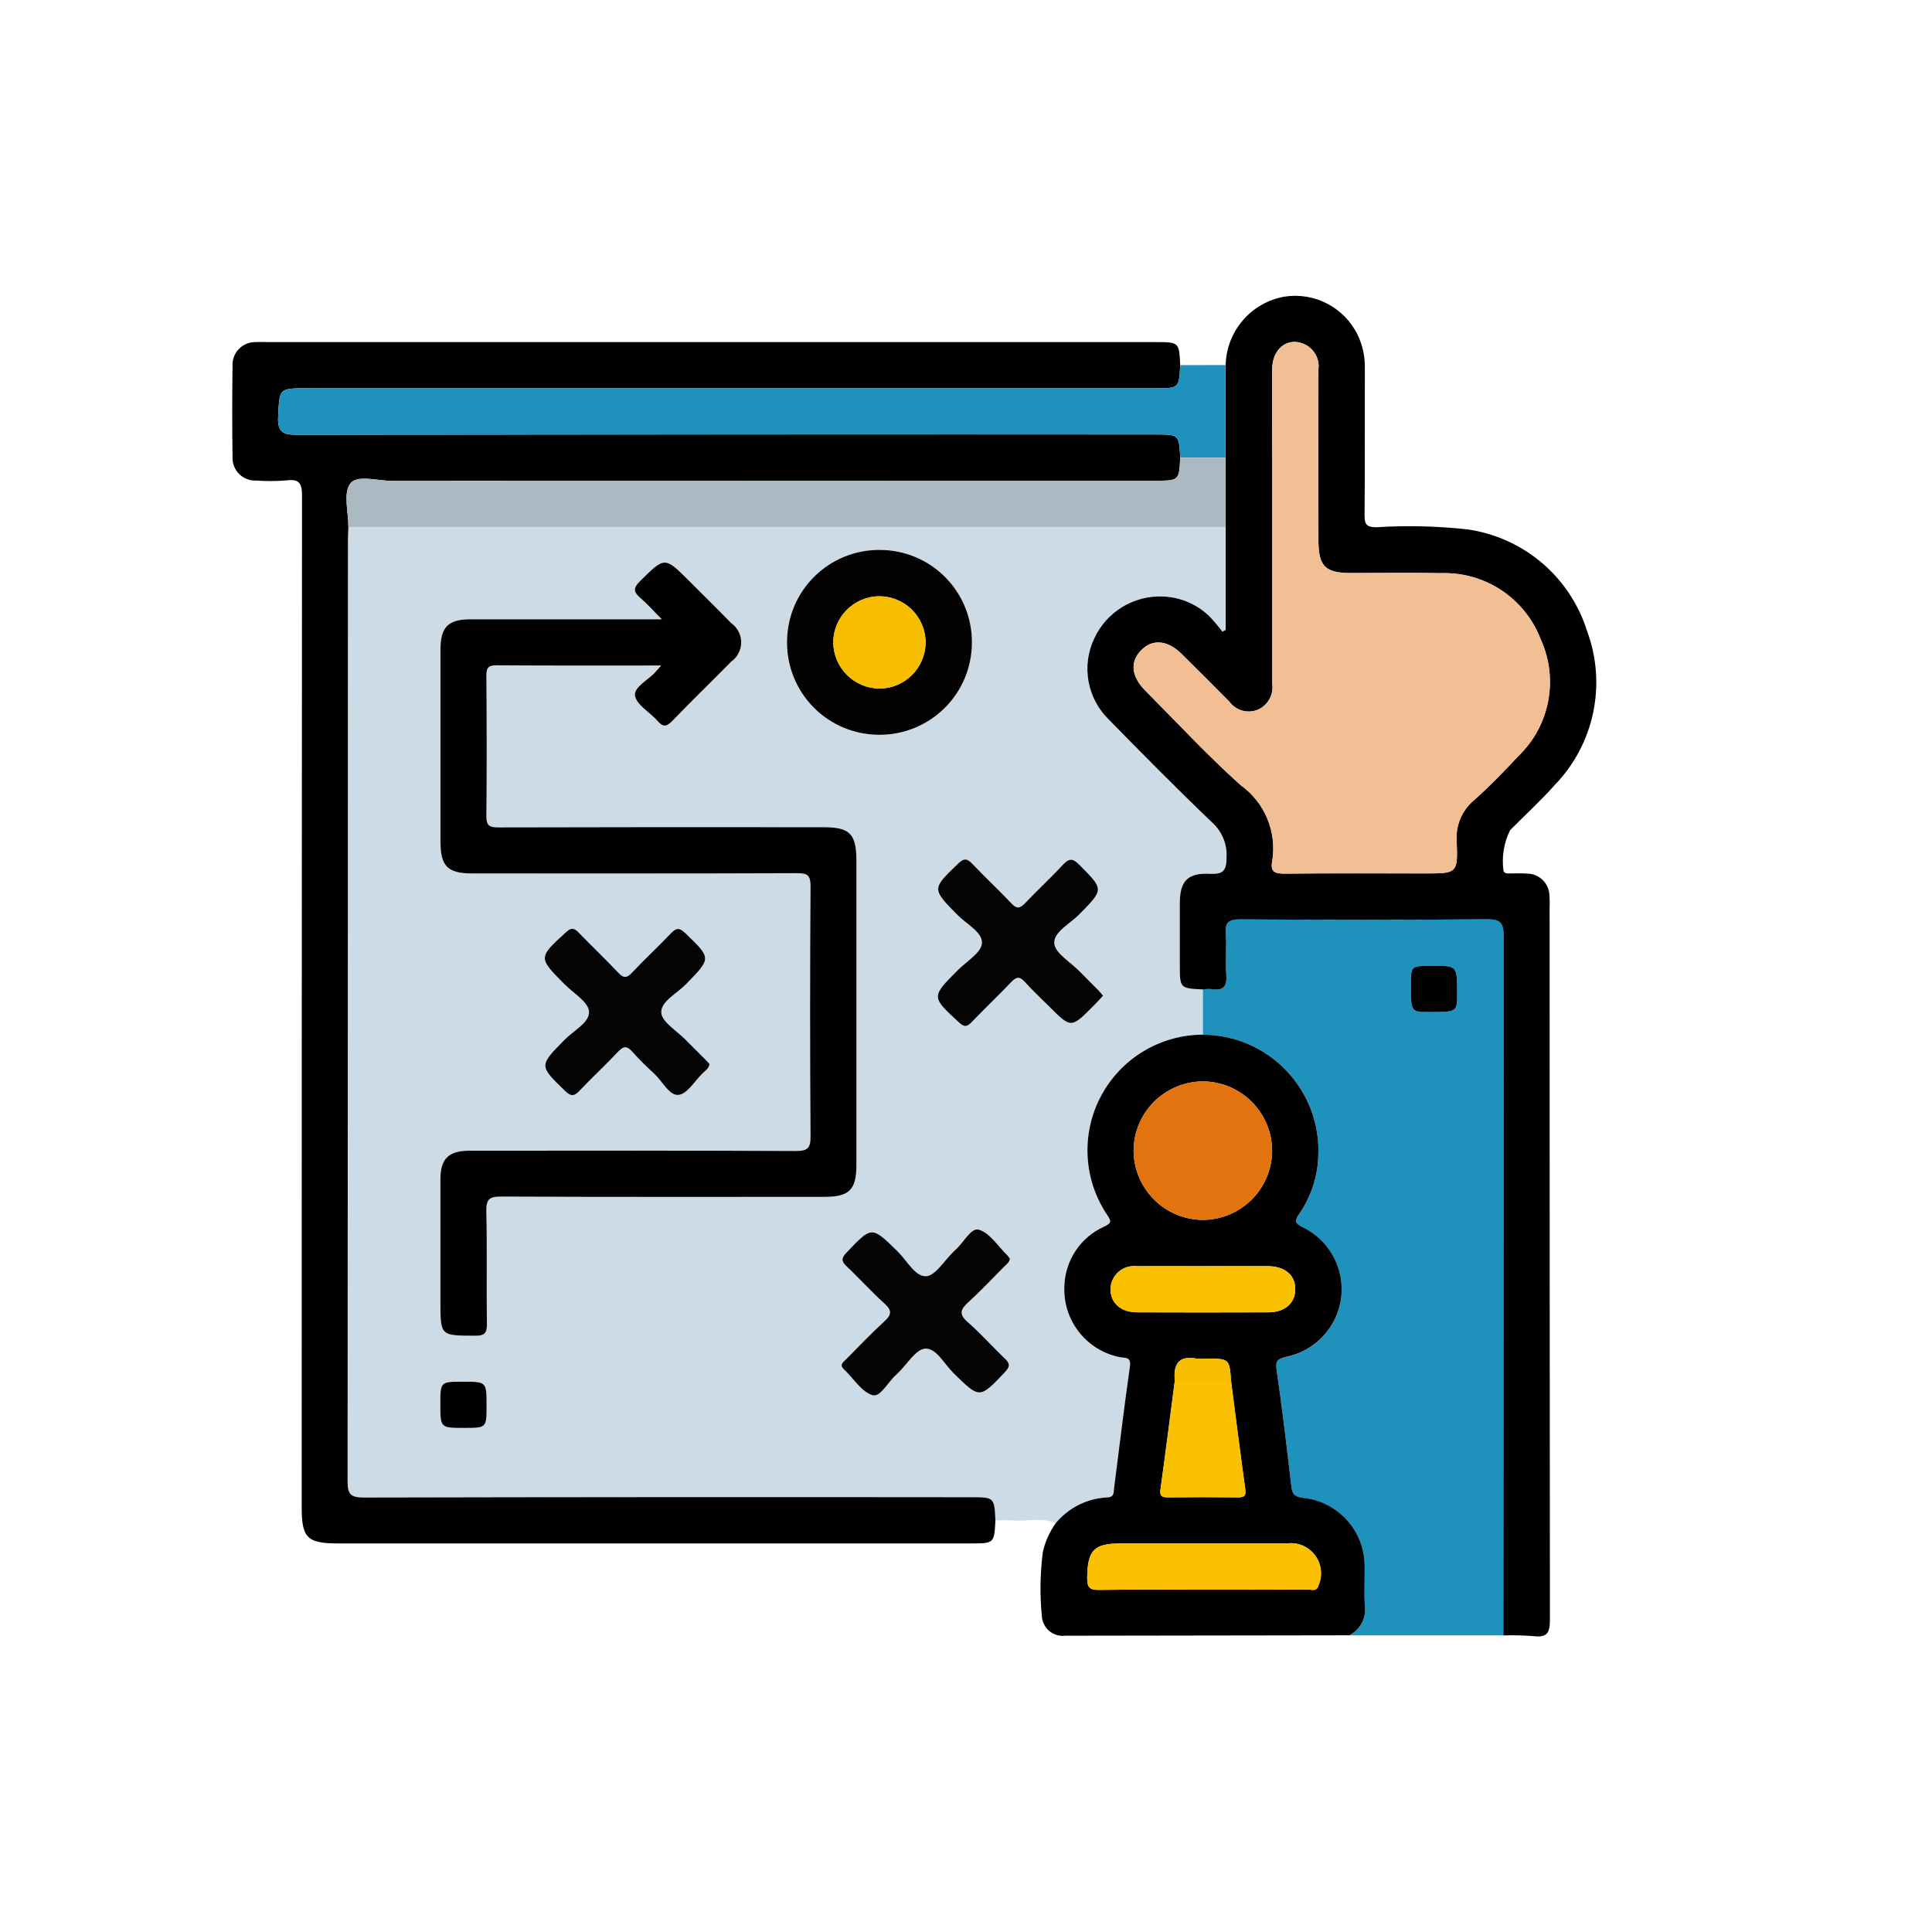
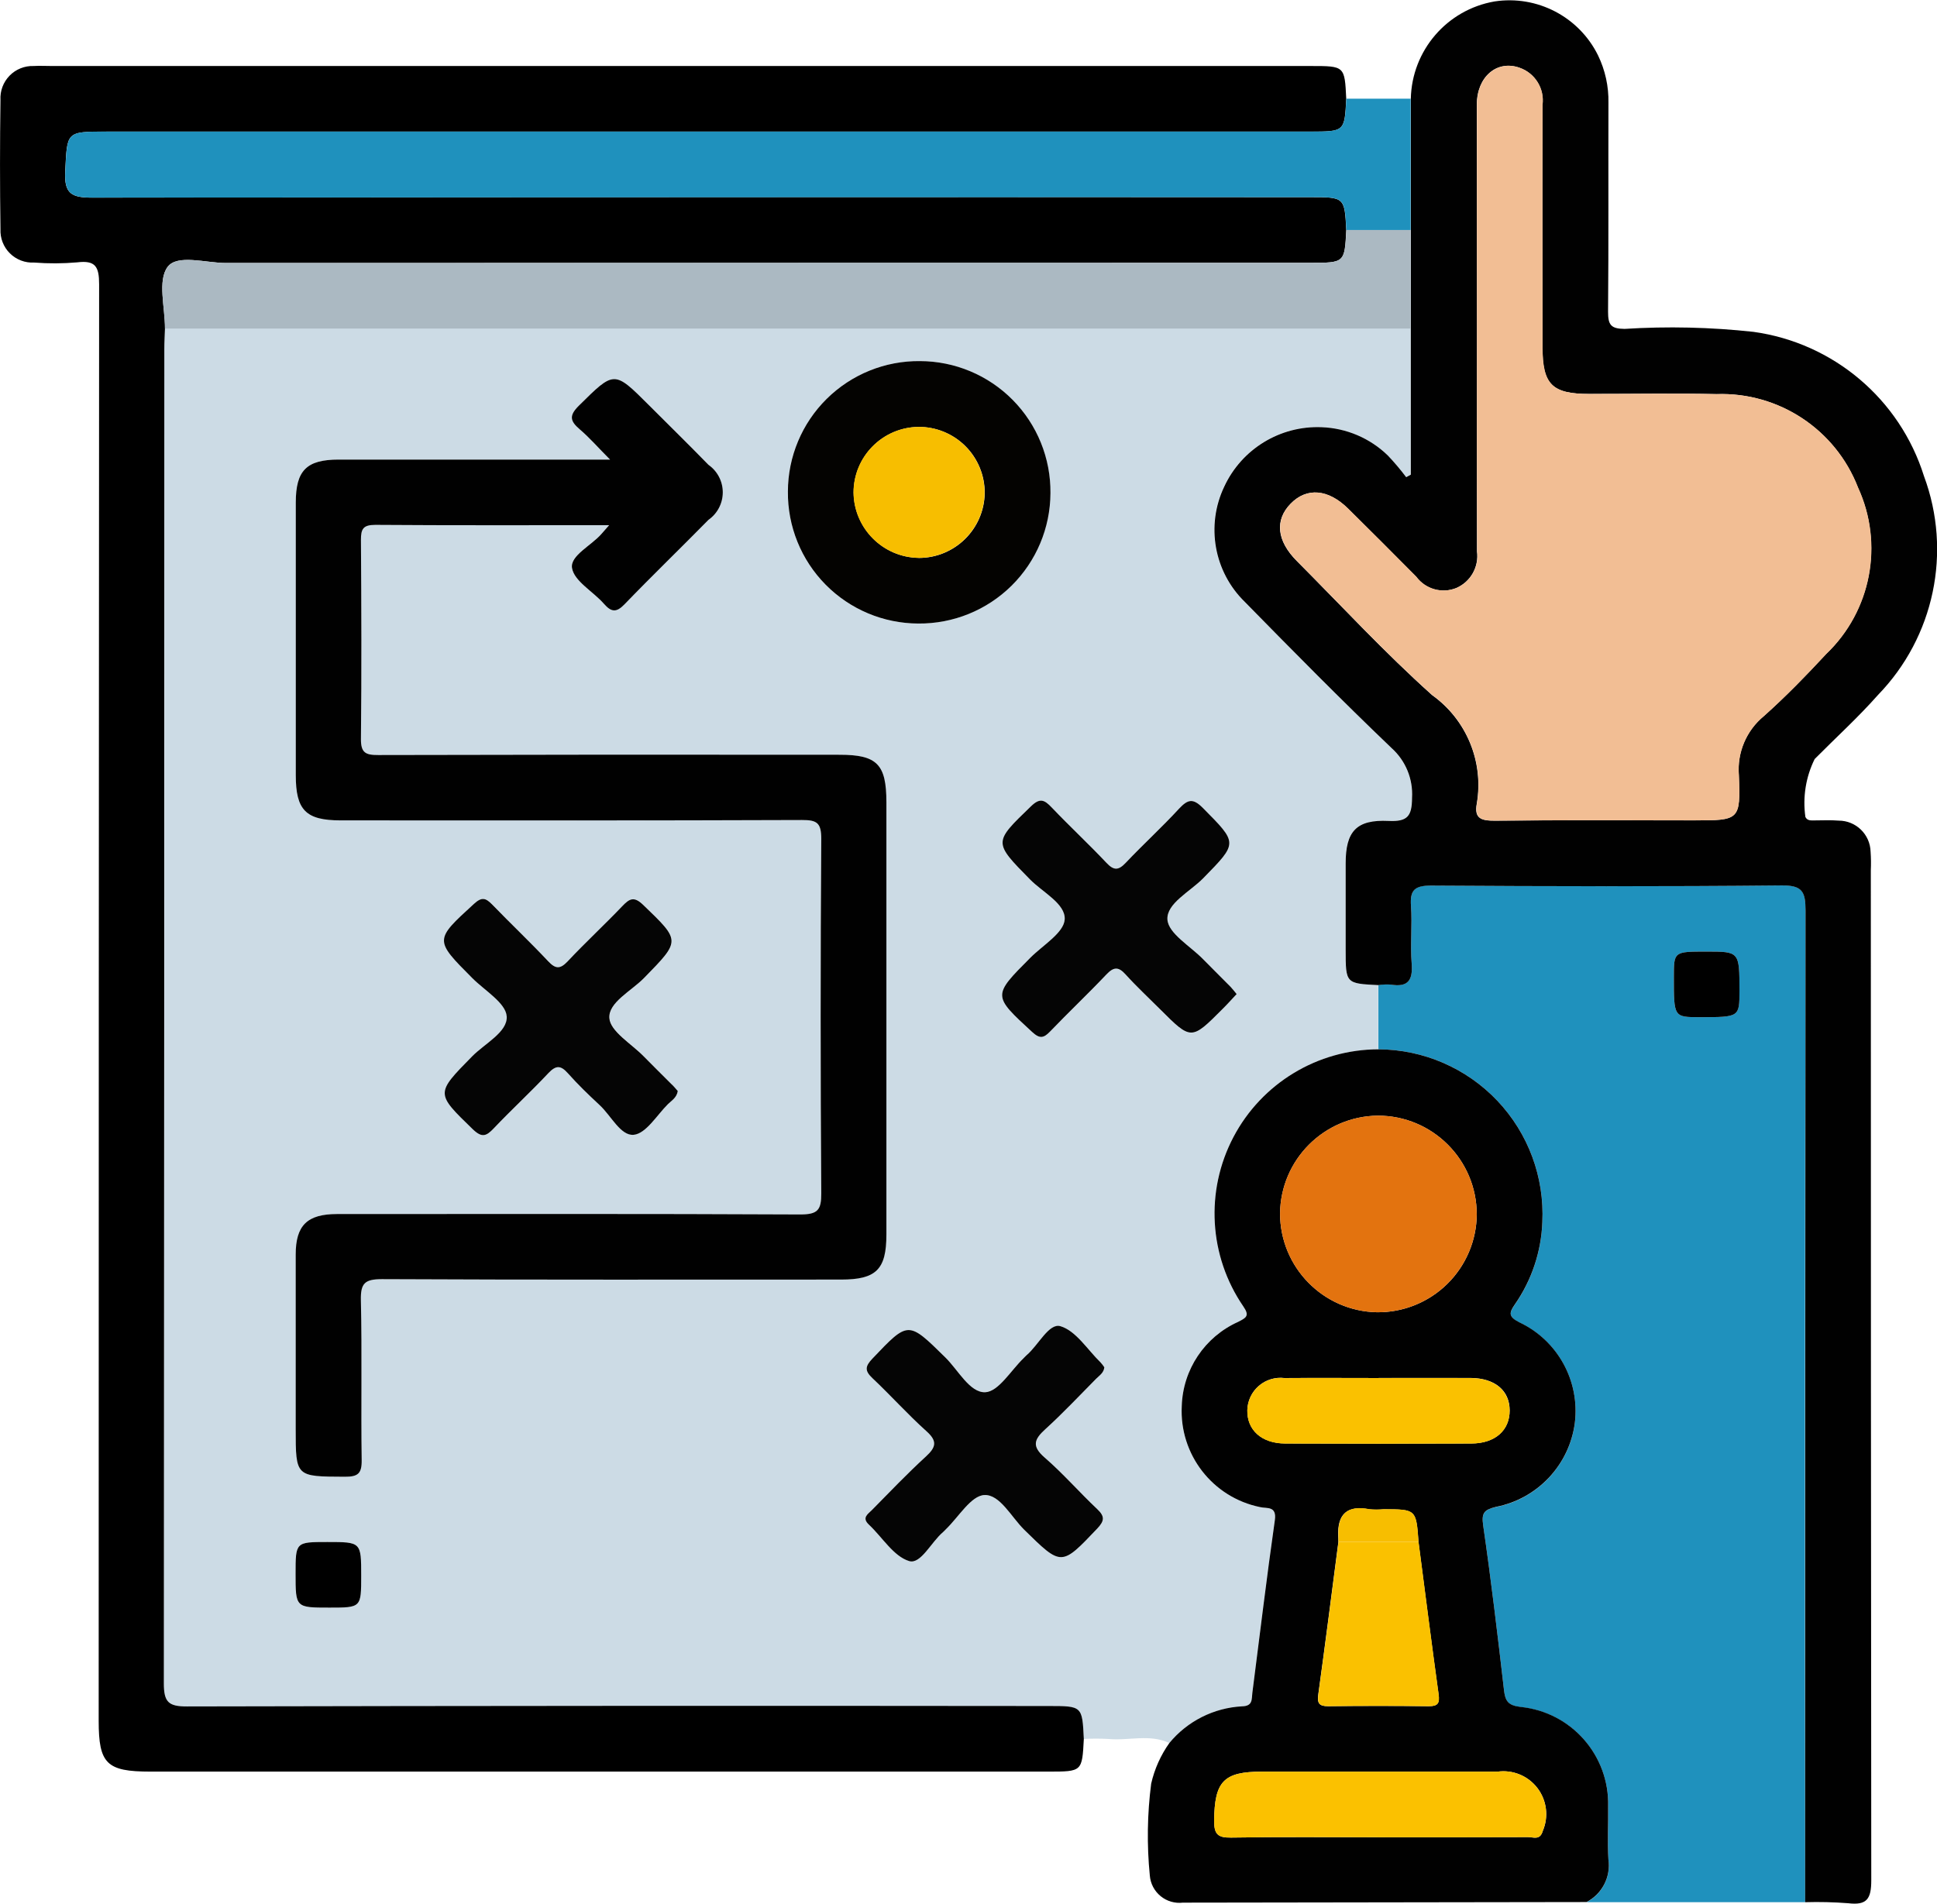
- <svg xmlns="http://www.w3.org/2000/svg" width="93" height="93" viewBox="0 0 93 93">
-   <g id="Grupo_880044" data-name="Grupo 880044" transform="translate(-876 -1442)">
-     <rect id="Rectángulo_297818" data-name="Rectángulo 297818" width="93" height="93" transform="translate(876 1442)" fill="none" />
-     <g id="U7JnQz" transform="translate(682.721 2891.197)">
-       <g id="Grupo_947363" data-name="Grupo 947363" transform="translate(204.457 -1434.968)">
-         <path id="Trazado_628582" data-name="Trazado 628582" d="M278.4-1307.08c-.674-.317-1.387-.07-2.079-.139a7.9,7.9,0,0,0-.822,0c-.058-1.116-.058-1.116-1.2-1.116q-14.6,0-29.2.015c-.627,0-.785-.149-.785-.781q.029-22.623.016-45.246c0-.231.014-.462.022-.693h42.224v4.952l-.157.086a8.627,8.627,0,0,0-.621-.735,3.4,3.4,0,0,0-2.247-.96,3.483,3.483,0,0,0-3.3,2.015,3.41,3.41,0,0,0,.7,3.91c1.637,1.671,3.282,3.336,4.972,4.953a2.1,2.1,0,0,1,.694,1.689c0,.63-.162.812-.794.782-1.089-.051-1.453.349-1.456,1.441,0,.973,0,1.946,0,2.918,0,1.152,0,1.152,1.11,1.208v2.18a5.568,5.568,0,0,0-4.577,8.714c.223.323.106.388-.177.53a3.233,3.233,0,0,0-1.907,2.852,3.322,3.322,0,0,0,2.655,3.426c.222.056.568-.05.5.444-.278,1.947-.511,3.9-.762,5.851-.028.215.023.452-.349.46A3.435,3.435,0,0,0,278.4-1307.08Zm-18.992-41.293-.26.293c-.349.4-1.068.735-1,1.153.068.448.714.8,1.079,1.214.252.289.423.311.706.017.931-.968,1.9-1.9,2.841-2.859a1.139,1.139,0,0,0,0-1.864c-.663-.68-1.341-1.345-2.013-2.017-1.193-1.193-1.178-1.178-2.376.007-.342.339-.3.526.027.808s.627.621,1.026,1.024c-3.178,0-6.188,0-9.2,0-1.088,0-1.452.366-1.453,1.46q0,4.621,0,9.242c0,1.186.342,1.531,1.523,1.531,5.212,0,10.425.008,15.638-.011.5,0,.654.1.651.633q-.039,6.011,0,12.021c0,.57-.121.721-.708.719-5.236-.026-10.471-.017-15.707-.014-1,0-1.393.385-1.4,1.377-.005,1.969,0,3.938,0,5.906,0,1.633,0,1.616,1.66,1.624.443,0,.584-.1.577-.565-.029-1.806.015-3.614-.027-5.42-.013-.578.133-.717.713-.714,5.189.025,10.379.015,15.568.014,1.186,0,1.531-.343,1.532-1.523q0-7.332,0-14.662c0-1.287-.316-1.609-1.585-1.609q-7.819,0-15.638.008c-.425,0-.594-.068-.588-.552.029-2.246.021-4.493,0-6.74,0-.376.076-.514.487-.511C254.075-1348.363,256.669-1348.373,259.408-1348.373Zm14.955-1.088a4.432,4.432,0,0,0-4.424-4.474,4.431,4.431,0,0,0-4.475,4.422,4.433,4.433,0,0,0,4.422,4.477A4.441,4.441,0,0,0,274.363-1349.46Zm6.315,16.987c-.082-.1-.134-.173-.2-.237-.309-.313-.623-.621-.93-.936-.435-.446-1.183-.873-1.216-1.348-.038-.549.769-.949,1.215-1.405,1.181-1.206,1.174-1.183-.012-2.38-.338-.34-.515-.3-.811.025-.581.628-1.217,1.206-1.8,1.828-.248.263-.4.277-.659.005-.6-.64-1.249-1.239-1.855-1.876-.251-.265-.4-.332-.709-.035-1.268,1.226-1.273,1.206-.025,2.475.432.439,1.207.825,1.175,1.354-.027.456-.742.876-1.164,1.3-1.288,1.294-1.281,1.281.061,2.519.261.24.391.208.608-.018.627-.649,1.284-1.27,1.9-1.925.248-.262.409-.286.659-.007.37.413.78.791,1.173,1.184,1.052,1.051,1.052,1.051,2.118-.02C280.364-1332.129,280.514-1332.3,280.678-1332.474Zm-18.944,3.286c-.066-.075-.138-.165-.217-.245-.31-.312-.626-.618-.932-.933-.418-.429-1.137-.845-1.164-1.3-.031-.529.744-.915,1.175-1.354,1.25-1.273,1.245-1.253-.026-2.478-.31-.3-.462-.22-.71.041-.607.636-1.253,1.236-1.855,1.875-.257.273-.412.252-.659-.009-.62-.655-1.277-1.276-1.9-1.925-.217-.224-.348-.26-.611-.021-1.347,1.233-1.354,1.221-.06,2.521.423.424,1.137.844,1.166,1.3.033.53-.742.916-1.174,1.354-1.242,1.265-1.238,1.245.027,2.473.3.3.454.234.707-.032.605-.638,1.252-1.236,1.855-1.876.256-.272.418-.263.659.007.339.379.705.735,1.078,1.082s.714,1.051,1.155,1c.417-.043.779-.661,1.155-1.036C261.523-1328.864,261.7-1328.958,261.734-1329.187Zm14.459,9.366a1.372,1.372,0,0,0-.123-.159c-.447-.435-.835-1.075-1.365-1.233-.387-.115-.745.648-1.147.985-.035.03-.065.066-.1.1-.433.412-.853,1.135-1.3,1.155-.526.024-.913-.748-1.353-1.18-1.266-1.245-1.251-1.244-2.474.042-.248.26-.268.408,0,.658.622.588,1.2,1.229,1.832,1.8.379.341.325.546-.019.861-.63.578-1.222,1.2-1.824,1.809-.133.135-.362.257-.105.5.455.427.834,1.075,1.365,1.235.389.117.745-.647,1.147-.983.035-.029.065-.066.1-.1.433-.412.851-1.135,1.3-1.156.528-.026.914.747,1.354,1.179,1.267,1.244,1.252,1.243,2.473-.042.247-.26.27-.408,0-.659-.606-.571-1.156-1.2-1.783-1.75-.441-.383-.355-.615.024-.96.6-.544,1.154-1.137,1.724-1.712C276.027-1319.545,276.176-1319.632,276.193-1319.822ZM251-1312.751c0-1.145,0-1.145-1.148-1.145-1.076,0-1.076,0-1.076,1.079,0,1.146,0,1.146,1.148,1.146C251-1311.672,251-1311.672,251-1312.751Z" transform="translate(-238.76 1366.178)" fill="#ccdbe5" />
-         <path id="Trazado_628583" data-name="Trazado 628583" d="M210.049-1410.044c-.008.231-.022.462-.022.693q0,22.623-.016,45.246c0,.633.157.782.784.781q14.6-.032,29.2-.015c1.146,0,1.146,0,1.2,1.116-.057,1.108-.057,1.108-1.2,1.108H209.552c-1.48,0-1.75-.265-1.75-1.72q0-24.353.015-48.706c0-.6-.124-.821-.744-.745a8.938,8.938,0,0,1-1.458.007,1.084,1.084,0,0,1-1.142-1.134q-.031-2.188,0-4.377a1.09,1.09,0,0,1,1.125-1.153c.208-.012.417,0,.625,0H248.89c1.147,0,1.147,0,1.2,1.11-.056,1.114-.056,1.114-1.223,1.114h-40.8c-1.381,0-1.331,0-1.4,1.354-.038.752.216.886.913.885q20.644-.031,41.287-.016c1.166,0,1.166,0,1.224,1.115-.057,1.11-.057,1.11-1.214,1.11q-18.381,0-36.762.006c-.684,0-1.652-.308-1.979.135C209.794-1411.667,210.053-1410.759,210.049-1410.044Z" transform="translate(-204.457 1421.181)" />
-         <path id="Trazado_628584" data-name="Trazado 628584" d="M539.771-1213.965q0-1.09,0-2.18a1.927,1.927,0,0,1,.415-.017c.59.1.759-.146.713-.719-.052-.644.023-1.3-.023-1.944-.038-.538.122-.7.678-.692,3.961.026,7.922.034,11.883-.005.7-.007.813.2.812.846q-.03,16.813-.012,33.628l-7.41,0a1.4,1.4,0,0,0,.742-1.444c-.035-.6,0-1.2-.009-1.806a3.3,3.3,0,0,0-2.968-3.366c-.427-.051-.52-.2-.563-.576-.215-1.861-.436-3.722-.705-5.576-.062-.43.031-.535.432-.63a3.345,3.345,0,0,0,2.674-2.841,3.322,3.322,0,0,0-1.88-3.417c-.352-.184-.367-.3-.157-.6a5.228,5.228,0,0,0,.936-2.793A5.587,5.587,0,0,0,539.771-1213.965Zm11.121-3.314c-1.106,0-1.106,0-1.107.858,0,1.366,0,1.366.875,1.366,1.349,0,1.349,0,1.349-.893C552.01-1217.279,552.01-1217.279,550.892-1217.279Z" transform="translate(-493.048 1249.542)" fill="#1f91bd" />
-         <path id="Trazado_628585" data-name="Trazado 628585" d="M519.9-1370.474q0-16.813.012-33.627c0-.643-.114-.852-.812-.846-3.961.039-7.922.031-11.883.005-.557,0-.717.154-.678.693.046.645-.029,1.3.023,1.944.046.573-.123.819-.713.719a1.951,1.951,0,0,0-.415.018c-1.11-.055-1.11-.055-1.11-1.208,0-.973,0-1.946,0-2.918,0-1.092.366-1.493,1.456-1.441.632.03.792-.152.794-.782a2.1,2.1,0,0,0-.694-1.689c-1.69-1.617-3.335-3.282-4.972-4.953a3.409,3.409,0,0,1-.7-3.909,3.483,3.483,0,0,1,3.3-2.016,3.4,3.4,0,0,1,2.247.96,8.589,8.589,0,0,1,.621.735l.157-.086v-12.744a3.423,3.423,0,0,1,2.837-3.3,3.348,3.348,0,0,1,3.509,1.828,3.531,3.531,0,0,1,.353,1.609c-.007,2.362.008,4.724-.013,7.086,0,.439.093.575.559.579a25.535,25.535,0,0,1,4.368.1,7.074,7.074,0,0,1,5.782,4.893,7.1,7.1,0,0,1-1.558,7.417c-.673.762-1.431,1.45-2.148,2.174a3.366,3.366,0,0,0-.314,1.965c.068.131.182.115.295.116.278,0,.557-.016.833.007a1.083,1.083,0,0,1,1.082,1.054,5.464,5.464,0,0,1,.008.625q0,17.126.015,34.251c0,.628-.148.853-.782.776A13.709,13.709,0,0,0,519.9-1370.474Zm-11.125-53.373c0,2.524-.005,5.049,0,7.573a1.182,1.182,0,0,1-.694,1.24,1.153,1.153,0,0,1-1.367-.381q-1.149-1.159-2.31-2.309c-.677-.668-1.4-.726-1.945-.168s-.472,1.261.208,1.944c1.52,1.526,2.986,3.114,4.588,4.548a3.747,3.747,0,0,1,1.514,3.676c-.1.525.172.585.621.581,2.247-.022,4.494-.01,6.74-.01,1.537,0,1.581,0,1.52-1.53a2.346,2.346,0,0,1,.848-2.006c.742-.662,1.438-1.38,2.115-2.109a4.947,4.947,0,0,0,1.075-5.641,4.958,4.958,0,0,0-4.794-3.167c-1.435-.031-2.872-.005-4.308-.006-1.274,0-1.592-.32-1.592-1.6,0-2.733-.005-5.465,0-8.2a1.17,1.17,0,0,0-.773-1.258c-.768-.277-1.449.3-1.452,1.248C508.77-1428.9,508.775-1426.371,508.775-1423.847Z" transform="translate(-458.711 1434.968)" fill="#010101" />
-         <path id="Trazado_628586" data-name="Trazado 628586" d="M491.518-1179.642a5.587,5.587,0,0,1,5.557,5.863,5.227,5.227,0,0,1-.936,2.793c-.21.3-.195.418.157.6a3.322,3.322,0,0,1,1.88,3.417,3.345,3.345,0,0,1-2.674,2.841c-.4.1-.494.2-.432.63.269,1.854.49,3.715.705,5.576.044.377.135.525.563.576a3.3,3.3,0,0,1,2.968,3.366c.008.6-.026,1.206.009,1.806a1.4,1.4,0,0,1-.742,1.444q-6.841.011-13.682.02a1.006,1.006,0,0,1-1.121-.92,13.76,13.76,0,0,1,.046-3.115,3.866,3.866,0,0,1,.617-1.378,3.433,3.433,0,0,1,2.464-1.243c.372-.008.321-.245.349-.46.251-1.95.484-3.9.762-5.851.071-.495-.275-.388-.5-.444a3.322,3.322,0,0,1-2.655-3.426,3.234,3.234,0,0,1,1.907-2.852c.284-.143.4-.207.177-.53A5.568,5.568,0,0,1,491.518-1179.642Zm-1.357,16.706c-.225,1.719-.442,3.44-.68,5.158-.042.3.019.411.338.408q1.7-.021,3.4,0c.319,0,.38-.1.338-.408-.238-1.718-.456-3.438-.68-5.158-.08-1.11-.08-1.11-1.188-1.11a2.512,2.512,0,0,1-.479,0c-.747-.147-1.087.161-1.054.909C490.161-1163.073,490.16-1163.005,490.161-1162.937Zm4.691-11.106a3.351,3.351,0,0,0-3.351-3.351,3.352,3.352,0,0,0-3.316,3.316,3.353,3.353,0,0,0,3.283,3.35A3.348,3.348,0,0,0,494.853-1174.043Zm-3.334,21.115c1.69,0,3.381,0,5.071-.006.174,0,.406.121.5-.206a1.452,1.452,0,0,0-1.534-2.012q-3.994,0-7.989,0c-1.3,0-1.6.334-1.615,1.658,0,.448.108.585.569.577C488.184-1152.945,489.851-1152.928,491.518-1152.928Zm.007-15.57c-1.063,0-2.126-.008-3.188,0a1.125,1.125,0,0,0-1.261,1.086c-.014.676.483,1.13,1.285,1.133q3.154.012,6.307,0c.807,0,1.3-.447,1.3-1.122s-.5-1.092-1.321-1.1C493.605-1168.5,492.565-1168.5,491.526-1168.5Z" transform="translate(-444.795 1215.219)" fill="#010101" />
-         <path id="Trazado_628587" data-name="Trazado 628587" d="M265.917-1410.961q0,2.227,0,4.453h-2.179c-.057-1.114-.057-1.114-1.224-1.114q-20.644,0-41.287.016c-.7,0-.951-.134-.913-.885.068-1.352.019-1.354,1.4-1.354h40.8c1.167,0,1.167,0,1.223-1.115Z" transform="translate(-218.101 1414.306)" fill="#1f91bd" />
-         <path id="Trazado_628588" data-name="Trazado 628588" d="M286.977-1337.769c-2.739,0-5.333.009-7.926-.01-.41,0-.489.135-.487.511.016,2.247.024,4.494,0,6.74-.006.484.163.553.588.552q7.819-.02,15.638-.009c1.268,0,1.585.321,1.585,1.609q0,7.331,0,14.662c0,1.18-.346,1.523-1.532,1.523-5.189,0-10.379.011-15.568-.014-.58,0-.726.137-.713.715.042,1.806,0,3.613.027,5.419.007.465-.133.567-.577.565-1.66-.008-1.66.009-1.66-1.624,0-1.969,0-3.937,0-5.906,0-.993.391-1.376,1.4-1.377,5.236,0,10.472-.012,15.707.014.587,0,.712-.149.708-.719q-.041-6.011,0-12.021c0-.535-.146-.635-.651-.633-5.212.02-10.425.013-15.638.012-1.181,0-1.523-.344-1.523-1.531q0-4.621,0-9.242c0-1.093.365-1.459,1.453-1.46,3.01,0,6.02,0,9.2,0-.4-.4-.691-.738-1.026-1.024s-.369-.47-.027-.808c1.2-1.185,1.183-1.2,2.376-.007.671.672,1.35,1.337,2.013,2.017a1.139,1.139,0,0,1,0,1.865c-.941.958-1.909,1.891-2.841,2.859-.283.295-.454.272-.706-.016-.365-.417-1.011-.766-1.079-1.214-.063-.418.656-.756,1-1.153Z" transform="translate(-266.329 1355.575)" fill="#010101" />
-         <path id="Trazado_628589" data-name="Trazado 628589" d="M284.079-1379h2.179v3.339H244.034c0-.714-.254-1.623.089-2.087.327-.443,1.295-.135,1.979-.135q18.381-.013,36.762-.006C284.022-1377.893,284.022-1377.893,284.079-1379Z" transform="translate(-238.442 1386.801)" fill="#abb9c2" />
-         <path id="Trazado_628590" data-name="Trazado 628590" d="M405-1342.624a4.441,4.441,0,0,1-4.478,4.424,4.433,4.433,0,0,1-4.422-4.477,4.431,4.431,0,0,1,4.475-4.421A4.432,4.432,0,0,1,405-1342.624Zm-4.462,2.2a2.234,2.234,0,0,0,2.234-2.193,2.23,2.23,0,0,0-2.244-2.249,2.228,2.228,0,0,0-2.2,2.225A2.242,2.242,0,0,0,400.533-1340.426Z" transform="translate(-369.393 1359.341)" fill="#040301" />
-         <path id="Trazado_628591" data-name="Trazado 628591" d="M456.174-1233.557c-.165.176-.314.344-.472.5-1.066,1.071-1.066,1.07-2.118.019-.393-.393-.8-.77-1.173-1.183-.25-.279-.411-.255-.659.007-.62.655-1.277,1.276-1.9,1.925-.218.225-.348.258-.609.018-1.342-1.237-1.349-1.225-.061-2.518.422-.424,1.137-.845,1.164-1.3.032-.53-.743-.915-1.175-1.354-1.247-1.269-1.243-1.249.026-2.475.307-.3.458-.23.709.035.606.637,1.252,1.236,1.855,1.876.256.272.411.257.659-.006.588-.622,1.223-1.2,1.8-1.828.3-.32.473-.365.811-.025,1.187,1.2,1.193,1.173.012,2.38-.446.456-1.253.856-1.215,1.405.033.475.781.9,1.216,1.349.307.314.621.622.93.935C456.039-1233.729,456.092-1233.655,456.174-1233.557Z" transform="translate(-414.256 1267.261)" fill="#050505" />
-         <path id="Trazado_628592" data-name="Trazado 628592" d="M320.392-1209.735c-.036.23-.211.323-.336.448-.376.375-.738.993-1.155,1.036-.441.046-.768-.646-1.155-1.005s-.739-.7-1.078-1.081c-.241-.27-.4-.279-.659-.007-.6.64-1.25,1.238-1.855,1.876-.253.266-.4.327-.707.032-1.265-1.228-1.269-1.207-.027-2.472.431-.439,1.207-.825,1.174-1.355-.028-.456-.743-.876-1.166-1.3-1.294-1.3-1.287-1.288.059-2.52.262-.24.394-.2.611.021.627.649,1.284,1.27,1.9,1.925.247.261.4.281.659.009.6-.64,1.249-1.239,1.855-1.875.248-.261.4-.34.71-.041,1.271,1.225,1.276,1.2.026,2.478-.431.44-1.206.825-1.175,1.354.027.455.746.872,1.163,1.3.307.315.623.621.932.933C320.255-1209.9,320.326-1209.81,320.392-1209.735Z" transform="translate(-297.418 1246.726)" fill="#050505" />
-         <path id="Trazado_628593" data-name="Trazado 628593" d="M423.063-1110.952c-.017.189-.166.277-.276.388-.57.575-1.125,1.168-1.724,1.712-.38.345-.465.577-.024.96.628.545,1.177,1.178,1.784,1.75.266.251.243.4,0,.659-1.221,1.284-1.206,1.285-2.473.042-.44-.432-.826-1.205-1.354-1.179-.452.022-.87.744-1.3,1.157-.033.032-.063.068-.1.1-.4.336-.757,1.1-1.147.983-.53-.16-.909-.808-1.365-1.235-.256-.24-.028-.362.105-.5.6-.609,1.193-1.23,1.824-1.809.344-.316.4-.521.019-.861-.636-.572-1.209-1.213-1.832-1.8-.265-.25-.245-.4,0-.658,1.224-1.286,1.208-1.287,2.474-.042.44.432.827,1.2,1.353,1.18.451-.02.871-.743,1.3-1.155.034-.032.063-.068.1-.1.4-.337.759-1.1,1.147-.985.53.157.918.8,1.365,1.232A1.384,1.384,0,0,1,423.063-1110.952Z" transform="translate(-385.63 1157.309)" fill="#050505" />
-         <path id="Trazado_628594" data-name="Trazado 628594" d="M278.581-1058.613c0,1.079,0,1.079-1.076,1.079-1.148,0-1.148,0-1.148-1.145,0-1.079,0-1.079,1.076-1.079C278.581-1059.758,278.581-1059.758,278.581-1058.613Z" transform="translate(-266.338 1112.04)" />
-         <path id="Trazado_628595" data-name="Trazado 628595" d="M612.746-1203.425c1.118,0,1.118,0,1.118,1.331,0,.893,0,.893-1.349.893-.876,0-.876,0-.875-1.366C611.64-1203.425,611.64-1203.425,612.746-1203.425Z" transform="translate(-554.902 1235.688)" />
-         <path id="Trazado_628596" data-name="Trazado 628596" d="M522.534-1410.068c0-2.524-.005-5.049,0-7.573,0-.946.684-1.524,1.452-1.248a1.17,1.17,0,0,1,.773,1.257c-.008,2.733,0,5.465,0,8.2,0,1.282.318,1.6,1.592,1.6,1.436,0,2.873-.026,4.308.006a4.957,4.957,0,0,1,4.794,3.166,4.947,4.947,0,0,1-1.075,5.641c-.677.729-1.373,1.447-2.115,2.108a2.346,2.346,0,0,0-.848,2.006c.061,1.528.017,1.53-1.52,1.53-2.247,0-4.494-.012-6.74.01-.449,0-.717-.056-.621-.581a3.748,3.748,0,0,0-1.514-3.676c-1.6-1.434-3.068-3.021-4.588-4.547-.68-.683-.75-1.39-.208-1.944s1.268-.5,1.945.168q1.162,1.147,2.31,2.308a1.152,1.152,0,0,0,1.367.381,1.182,1.182,0,0,0,.694-1.24C522.529-1405.02,522.534-1407.544,522.534-1410.068Z" transform="translate(-472.47 1421.189)" fill="#f2be94" />
-         <path id="Trazado_628597" data-name="Trazado 628597" d="M522.521-1160.157a3.348,3.348,0,0,1-3.385,3.315,3.353,3.353,0,0,1-3.283-3.35,3.352,3.352,0,0,1,3.316-3.316A3.351,3.351,0,0,1,522.521-1160.157Z" transform="translate(-472.464 1201.334)" fill="#e3730f" />
-         <path id="Trazado_628598" data-name="Trazado 628598" d="M505.368-1001.666c-1.667,0-3.335-.017-5,.011-.461.008-.574-.129-.569-.577.014-1.324.316-1.658,1.615-1.658q3.994,0,7.989,0a1.452,1.452,0,0,1,1.534,2.012c-.09.327-.321.2-.5.206C508.748-1001.662,507.058-1001.666,505.368-1001.666Z" transform="translate(-458.644 1063.958)" fill="#fbc100" />
-         <path id="Trazado_628599" data-name="Trazado 628599" d="M528.48-1059.754c.225,1.719.442,3.44.68,5.158.042.3-.019.411-.338.407q-1.7-.02-3.4,0c-.319,0-.38-.1-.338-.407.238-1.718.456-3.438.68-5.158Z" transform="translate(-480.394 1112.037)" fill="#fac100" />
-         <path id="Trazado_628600" data-name="Trazado 628600" d="M512.342-1099.684c1.04,0,2.079-.006,3.119,0,.817.006,1.313.426,1.321,1.1s-.49,1.119-1.3,1.122q-3.154.011-6.307,0c-.8,0-1.3-.456-1.285-1.133a1.125,1.125,0,0,1,1.261-1.086C510.216-1099.693,511.279-1099.684,512.342-1099.684Z" transform="translate(-465.611 1146.406)" fill="#fac100" />
-         <path id="Trazado_628601" data-name="Trazado 628601" d="M532.725-1066.857h-2.719c0-.068,0-.137,0-.205-.032-.748.308-1.056,1.054-.909a2.532,2.532,0,0,0,.479,0C532.645-1067.967,532.645-1067.967,532.725-1066.857Z" transform="translate(-484.639 1119.139)" fill="#f7be00" />
-         <path id="Trazado_628602" data-name="Trazado 628602" d="M414.289-1326.661a2.242,2.242,0,0,1-2.21-2.217,2.229,2.229,0,0,1,2.2-2.225,2.23,2.23,0,0,1,2.244,2.25A2.234,2.234,0,0,1,414.289-1326.661Z" transform="translate(-383.149 1345.576)" fill="#f7be00" />
-       </g>
+ <svg xmlns="http://www.w3.org/2000/svg" width="65.658" height="64.541" viewBox="0 0 65.658 64.541">
+   <g id="U7JnQz" transform="translate(-204.457 1434.968)">
+     <g id="Grupo_947363" data-name="Grupo 947363" transform="translate(204.457 -1434.968)">
+       <path id="Trazado_628582" data-name="Trazado 628582" d="M278.4-1307.08c-.674-.317-1.387-.07-2.079-.139a7.9,7.9,0,0,0-.822,0c-.058-1.116-.058-1.116-1.2-1.116q-14.6,0-29.2.015c-.627,0-.785-.149-.785-.781q.029-22.623.016-45.246c0-.231.014-.462.022-.693h42.224v4.952l-.157.086a8.627,8.627,0,0,0-.621-.735,3.4,3.4,0,0,0-2.247-.96,3.483,3.483,0,0,0-3.3,2.015,3.41,3.41,0,0,0,.7,3.91c1.637,1.671,3.282,3.336,4.972,4.953a2.1,2.1,0,0,1,.694,1.689c0,.63-.162.812-.794.782-1.089-.051-1.453.349-1.456,1.441,0,.973,0,1.946,0,2.918,0,1.152,0,1.152,1.11,1.208v2.18a5.568,5.568,0,0,0-4.577,8.714c.223.323.106.388-.177.53a3.233,3.233,0,0,0-1.907,2.852,3.322,3.322,0,0,0,2.655,3.426c.222.056.568-.05.5.444-.278,1.947-.511,3.9-.762,5.851-.028.215.023.452-.349.46A3.435,3.435,0,0,0,278.4-1307.08Zm-18.992-41.293-.26.293c-.349.4-1.068.735-1,1.153.068.448.714.8,1.079,1.214.252.289.423.311.706.017.931-.968,1.9-1.9,2.841-2.859a1.139,1.139,0,0,0,0-1.864c-.663-.68-1.341-1.345-2.013-2.017-1.193-1.193-1.178-1.178-2.376.007-.342.339-.3.526.027.808s.627.621,1.026,1.024c-3.178,0-6.188,0-9.2,0-1.088,0-1.452.366-1.453,1.46q0,4.621,0,9.242c0,1.186.342,1.531,1.523,1.531,5.212,0,10.425.008,15.638-.011.5,0,.654.1.651.633q-.039,6.011,0,12.021c0,.57-.121.721-.708.719-5.236-.026-10.471-.017-15.707-.014-1,0-1.393.385-1.4,1.377-.005,1.969,0,3.938,0,5.906,0,1.633,0,1.616,1.66,1.624.443,0,.584-.1.577-.565-.029-1.806.015-3.614-.027-5.42-.013-.578.133-.717.713-.714,5.189.025,10.379.015,15.568.014,1.186,0,1.531-.343,1.532-1.523q0-7.332,0-14.662c0-1.287-.316-1.609-1.585-1.609q-7.819,0-15.638.008c-.425,0-.594-.068-.588-.552.029-2.246.021-4.493,0-6.74,0-.376.076-.514.487-.511C254.075-1348.363,256.669-1348.373,259.408-1348.373Zm14.955-1.088a4.432,4.432,0,0,0-4.424-4.474,4.431,4.431,0,0,0-4.475,4.422,4.433,4.433,0,0,0,4.422,4.477A4.441,4.441,0,0,0,274.363-1349.46Zm6.315,16.987c-.082-.1-.134-.173-.2-.237-.309-.313-.623-.621-.93-.936-.435-.446-1.183-.873-1.216-1.348-.038-.549.769-.949,1.215-1.405,1.181-1.206,1.174-1.183-.012-2.38-.338-.34-.515-.3-.811.025-.581.628-1.217,1.206-1.8,1.828-.248.263-.4.277-.659.005-.6-.64-1.249-1.239-1.855-1.876-.251-.265-.4-.332-.709-.035-1.268,1.226-1.273,1.206-.025,2.475.432.439,1.207.825,1.175,1.354-.027.456-.742.876-1.164,1.3-1.288,1.294-1.281,1.281.061,2.519.261.24.391.208.608-.018.627-.649,1.284-1.27,1.9-1.925.248-.262.409-.286.659-.007.37.413.78.791,1.173,1.184,1.052,1.051,1.052,1.051,2.118-.02C280.364-1332.129,280.514-1332.3,280.678-1332.474Zm-18.944,3.286c-.066-.075-.138-.165-.217-.245-.31-.312-.626-.618-.932-.933-.418-.429-1.137-.845-1.164-1.3-.031-.529.744-.915,1.175-1.354,1.25-1.273,1.245-1.253-.026-2.478-.31-.3-.462-.22-.71.041-.607.636-1.253,1.236-1.855,1.875-.257.273-.412.252-.659-.009-.62-.655-1.277-1.276-1.9-1.925-.217-.224-.348-.26-.611-.021-1.347,1.233-1.354,1.221-.06,2.521.423.424,1.137.844,1.166,1.3.033.53-.742.916-1.174,1.354-1.242,1.265-1.238,1.245.027,2.473.3.3.454.234.707-.032.605-.638,1.252-1.236,1.855-1.876.256-.272.418-.263.659.007.339.379.705.735,1.078,1.082s.714,1.051,1.155,1c.417-.043.779-.661,1.155-1.036C261.523-1328.864,261.7-1328.958,261.734-1329.187Zm14.459,9.366a1.372,1.372,0,0,0-.123-.159c-.447-.435-.835-1.075-1.365-1.233-.387-.115-.745.648-1.147.985-.035.03-.065.066-.1.1-.433.412-.853,1.135-1.3,1.155-.526.024-.913-.748-1.353-1.18-1.266-1.245-1.251-1.244-2.474.042-.248.26-.268.408,0,.658.622.588,1.2,1.229,1.832,1.8.379.341.325.546-.019.861-.63.578-1.222,1.2-1.824,1.809-.133.135-.362.257-.105.5.455.427.834,1.075,1.365,1.235.389.117.745-.647,1.147-.983.035-.029.065-.066.1-.1.433-.412.851-1.135,1.3-1.156.528-.026.914.747,1.354,1.179,1.267,1.244,1.252,1.243,2.473-.042.247-.26.27-.408,0-.659-.606-.571-1.156-1.2-1.783-1.75-.441-.383-.355-.615.024-.96.6-.544,1.154-1.137,1.724-1.712C276.027-1319.545,276.176-1319.632,276.193-1319.822ZM251-1312.751c0-1.145,0-1.145-1.148-1.145-1.076,0-1.076,0-1.076,1.079,0,1.146,0,1.146,1.148,1.146C251-1311.672,251-1311.672,251-1312.751Z" transform="translate(-238.76 1366.178)" fill="#ccdbe5" />
+       <path id="Trazado_628583" data-name="Trazado 628583" d="M210.049-1410.044c-.008.231-.022.462-.022.693q0,22.623-.016,45.246c0,.633.157.782.784.781q14.6-.032,29.2-.015c1.146,0,1.146,0,1.2,1.116-.057,1.108-.057,1.108-1.2,1.108H209.552c-1.48,0-1.75-.265-1.75-1.72q0-24.353.015-48.706c0-.6-.124-.821-.744-.745a8.938,8.938,0,0,1-1.458.007,1.084,1.084,0,0,1-1.142-1.134q-.031-2.188,0-4.377a1.09,1.09,0,0,1,1.125-1.153c.208-.012.417,0,.625,0H248.89c1.147,0,1.147,0,1.2,1.11-.056,1.114-.056,1.114-1.223,1.114h-40.8c-1.381,0-1.331,0-1.4,1.354-.038.752.216.886.913.885q20.644-.031,41.287-.016c1.166,0,1.166,0,1.224,1.115-.057,1.11-.057,1.11-1.214,1.11q-18.381,0-36.762.006c-.684,0-1.652-.308-1.979.135C209.794-1411.667,210.053-1410.759,210.049-1410.044Z" transform="translate(-204.457 1421.181)" />
+       <path id="Trazado_628584" data-name="Trazado 628584" d="M539.771-1213.965q0-1.09,0-2.18a1.927,1.927,0,0,1,.415-.017c.59.1.759-.146.713-.719-.052-.644.023-1.3-.023-1.944-.038-.538.122-.7.678-.692,3.961.026,7.922.034,11.883-.005.7-.007.813.2.812.846q-.03,16.813-.012,33.628l-7.41,0a1.4,1.4,0,0,0,.742-1.444c-.035-.6,0-1.2-.009-1.806a3.3,3.3,0,0,0-2.968-3.366c-.427-.051-.52-.2-.563-.576-.215-1.861-.436-3.722-.705-5.576-.062-.43.031-.535.432-.63a3.345,3.345,0,0,0,2.674-2.841,3.322,3.322,0,0,0-1.88-3.417c-.352-.184-.367-.3-.157-.6a5.228,5.228,0,0,0,.936-2.793A5.587,5.587,0,0,0,539.771-1213.965Zm11.121-3.314c-1.106,0-1.106,0-1.107.858,0,1.366,0,1.366.875,1.366,1.349,0,1.349,0,1.349-.893C552.01-1217.279,552.01-1217.279,550.892-1217.279Z" transform="translate(-493.048 1249.542)" fill="#1f91bd" />
+       <path id="Trazado_628585" data-name="Trazado 628585" d="M519.9-1370.474q0-16.813.012-33.627c0-.643-.114-.852-.812-.846-3.961.039-7.922.031-11.883.005-.557,0-.717.154-.678.693.046.645-.029,1.3.023,1.944.046.573-.123.819-.713.719a1.951,1.951,0,0,0-.415.018c-1.11-.055-1.11-.055-1.11-1.208,0-.973,0-1.946,0-2.918,0-1.092.366-1.493,1.456-1.441.632.03.792-.152.794-.782a2.1,2.1,0,0,0-.694-1.689c-1.69-1.617-3.335-3.282-4.972-4.953a3.409,3.409,0,0,1-.7-3.909,3.483,3.483,0,0,1,3.3-2.016,3.4,3.4,0,0,1,2.247.96,8.589,8.589,0,0,1,.621.735l.157-.086v-12.744a3.423,3.423,0,0,1,2.837-3.3,3.348,3.348,0,0,1,3.509,1.828,3.531,3.531,0,0,1,.353,1.609c-.007,2.362.008,4.724-.013,7.086,0,.439.093.575.559.579a25.535,25.535,0,0,1,4.368.1,7.074,7.074,0,0,1,5.782,4.893,7.1,7.1,0,0,1-1.558,7.417c-.673.762-1.431,1.45-2.148,2.174a3.366,3.366,0,0,0-.314,1.965c.068.131.182.115.295.116.278,0,.557-.016.833.007a1.083,1.083,0,0,1,1.082,1.054,5.464,5.464,0,0,1,.008.625q0,17.126.015,34.251c0,.628-.148.853-.782.776A13.709,13.709,0,0,0,519.9-1370.474Zm-11.125-53.373c0,2.524-.005,5.049,0,7.573a1.182,1.182,0,0,1-.694,1.24,1.153,1.153,0,0,1-1.367-.381q-1.149-1.159-2.31-2.309c-.677-.668-1.4-.726-1.945-.168s-.472,1.261.208,1.944c1.52,1.526,2.986,3.114,4.588,4.548a3.747,3.747,0,0,1,1.514,3.676c-.1.525.172.585.621.581,2.247-.022,4.494-.01,6.74-.01,1.537,0,1.581,0,1.52-1.53a2.346,2.346,0,0,1,.848-2.006c.742-.662,1.438-1.38,2.115-2.109a4.947,4.947,0,0,0,1.075-5.641,4.958,4.958,0,0,0-4.794-3.167c-1.435-.031-2.872-.005-4.308-.006-1.274,0-1.592-.32-1.592-1.6,0-2.733-.005-5.465,0-8.2a1.17,1.17,0,0,0-.773-1.258c-.768-.277-1.449.3-1.452,1.248C508.77-1428.9,508.775-1426.371,508.775-1423.847Z" transform="translate(-458.711 1434.968)" fill="#010101" />
+       <path id="Trazado_628586" data-name="Trazado 628586" d="M491.518-1179.642a5.587,5.587,0,0,1,5.557,5.863,5.227,5.227,0,0,1-.936,2.793c-.21.3-.195.418.157.6a3.322,3.322,0,0,1,1.88,3.417,3.345,3.345,0,0,1-2.674,2.841c-.4.1-.494.2-.432.63.269,1.854.49,3.715.705,5.576.044.377.135.525.563.576a3.3,3.3,0,0,1,2.968,3.366c.008.6-.026,1.206.009,1.806a1.4,1.4,0,0,1-.742,1.444q-6.841.011-13.682.02a1.006,1.006,0,0,1-1.121-.92,13.76,13.76,0,0,1,.046-3.115,3.866,3.866,0,0,1,.617-1.378,3.433,3.433,0,0,1,2.464-1.243c.372-.008.321-.245.349-.46.251-1.95.484-3.9.762-5.851.071-.495-.275-.388-.5-.444a3.322,3.322,0,0,1-2.655-3.426,3.234,3.234,0,0,1,1.907-2.852c.284-.143.4-.207.177-.53A5.568,5.568,0,0,1,491.518-1179.642Zm-1.357,16.706c-.225,1.719-.442,3.44-.68,5.158-.042.3.019.411.338.408q1.7-.021,3.4,0c.319,0,.38-.1.338-.408-.238-1.718-.456-3.438-.68-5.158-.08-1.11-.08-1.11-1.188-1.11a2.512,2.512,0,0,1-.479,0c-.747-.147-1.087.161-1.054.909C490.161-1163.073,490.16-1163.005,490.161-1162.937Zm4.691-11.106a3.351,3.351,0,0,0-3.351-3.351,3.352,3.352,0,0,0-3.316,3.316,3.353,3.353,0,0,0,3.283,3.35A3.348,3.348,0,0,0,494.853-1174.043Zm-3.334,21.115c1.69,0,3.381,0,5.071-.006.174,0,.406.121.5-.206a1.452,1.452,0,0,0-1.534-2.012q-3.994,0-7.989,0c-1.3,0-1.6.334-1.615,1.658,0,.448.108.585.569.577C488.184-1152.945,489.851-1152.928,491.518-1152.928Zm.007-15.57c-1.063,0-2.126-.008-3.188,0a1.125,1.125,0,0,0-1.261,1.086c-.014.676.483,1.13,1.285,1.133q3.154.012,6.307,0c.807,0,1.3-.447,1.3-1.122s-.5-1.092-1.321-1.1C493.605-1168.5,492.565-1168.5,491.526-1168.5Z" transform="translate(-444.795 1215.219)" fill="#010101" />
+       <path id="Trazado_628587" data-name="Trazado 628587" d="M265.917-1410.961q0,2.227,0,4.453h-2.179c-.057-1.114-.057-1.114-1.224-1.114q-20.644,0-41.287.016c-.7,0-.951-.134-.913-.885.068-1.352.019-1.354,1.4-1.354h40.8c1.167,0,1.167,0,1.223-1.115Z" transform="translate(-218.101 1414.306)" fill="#1f91bd" />
+       <path id="Trazado_628588" data-name="Trazado 628588" d="M286.977-1337.769c-2.739,0-5.333.009-7.926-.01-.41,0-.489.135-.487.511.016,2.247.024,4.494,0,6.74-.006.484.163.553.588.552q7.819-.02,15.638-.009c1.268,0,1.585.321,1.585,1.609q0,7.331,0,14.662c0,1.18-.346,1.523-1.532,1.523-5.189,0-10.379.011-15.568-.014-.58,0-.726.137-.713.715.042,1.806,0,3.613.027,5.419.007.465-.133.567-.577.565-1.66-.008-1.66.009-1.66-1.624,0-1.969,0-3.937,0-5.906,0-.993.391-1.376,1.4-1.377,5.236,0,10.472-.012,15.707.014.587,0,.712-.149.708-.719q-.041-6.011,0-12.021c0-.535-.146-.635-.651-.633-5.212.02-10.425.013-15.638.012-1.181,0-1.523-.344-1.523-1.531q0-4.621,0-9.242c0-1.093.365-1.459,1.453-1.46,3.01,0,6.02,0,9.2,0-.4-.4-.691-.738-1.026-1.024s-.369-.47-.027-.808c1.2-1.185,1.183-1.2,2.376-.007.671.672,1.35,1.337,2.013,2.017a1.139,1.139,0,0,1,0,1.865c-.941.958-1.909,1.891-2.841,2.859-.283.295-.454.272-.706-.016-.365-.417-1.011-.766-1.079-1.214-.063-.418.656-.756,1-1.153Z" transform="translate(-266.329 1355.575)" fill="#010101" />
+       <path id="Trazado_628589" data-name="Trazado 628589" d="M284.079-1379h2.179v3.339H244.034c0-.714-.254-1.623.089-2.087.327-.443,1.295-.135,1.979-.135q18.381-.013,36.762-.006C284.022-1377.893,284.022-1377.893,284.079-1379Z" transform="translate(-238.442 1386.801)" fill="#abb9c2" />
+       <path id="Trazado_628590" data-name="Trazado 628590" d="M405-1342.624a4.441,4.441,0,0,1-4.478,4.424,4.433,4.433,0,0,1-4.422-4.477,4.431,4.431,0,0,1,4.475-4.421A4.432,4.432,0,0,1,405-1342.624Zm-4.462,2.2a2.234,2.234,0,0,0,2.234-2.193,2.23,2.23,0,0,0-2.244-2.249,2.228,2.228,0,0,0-2.2,2.225A2.242,2.242,0,0,0,400.533-1340.426Z" transform="translate(-369.393 1359.341)" fill="#040301" />
+       <path id="Trazado_628591" data-name="Trazado 628591" d="M456.174-1233.557c-.165.176-.314.344-.472.5-1.066,1.071-1.066,1.07-2.118.019-.393-.393-.8-.77-1.173-1.183-.25-.279-.411-.255-.659.007-.62.655-1.277,1.276-1.9,1.925-.218.225-.348.258-.609.018-1.342-1.237-1.349-1.225-.061-2.518.422-.424,1.137-.845,1.164-1.3.032-.53-.743-.915-1.175-1.354-1.247-1.269-1.243-1.249.026-2.475.307-.3.458-.23.709.035.606.637,1.252,1.236,1.855,1.876.256.272.411.257.659-.006.588-.622,1.223-1.2,1.8-1.828.3-.32.473-.365.811-.025,1.187,1.2,1.193,1.173.012,2.38-.446.456-1.253.856-1.215,1.405.033.475.781.9,1.216,1.349.307.314.621.622.93.935C456.039-1233.729,456.092-1233.655,456.174-1233.557Z" transform="translate(-414.256 1267.261)" fill="#050505" />
+       <path id="Trazado_628592" data-name="Trazado 628592" d="M320.392-1209.735c-.036.23-.211.323-.336.448-.376.375-.738.993-1.155,1.036-.441.046-.768-.646-1.155-1.005s-.739-.7-1.078-1.081c-.241-.27-.4-.279-.659-.007-.6.64-1.25,1.238-1.855,1.876-.253.266-.4.327-.707.032-1.265-1.228-1.269-1.207-.027-2.472.431-.439,1.207-.825,1.174-1.355-.028-.456-.743-.876-1.166-1.3-1.294-1.3-1.287-1.288.059-2.52.262-.24.394-.2.611.021.627.649,1.284,1.27,1.9,1.925.247.261.4.281.659.009.6-.64,1.249-1.239,1.855-1.875.248-.261.4-.34.71-.041,1.271,1.225,1.276,1.2.026,2.478-.431.44-1.206.825-1.175,1.354.027.455.746.872,1.163,1.3.307.315.623.621.932.933C320.255-1209.9,320.326-1209.81,320.392-1209.735Z" transform="translate(-297.418 1246.726)" fill="#050505" />
+       <path id="Trazado_628593" data-name="Trazado 628593" d="M423.063-1110.952c-.017.189-.166.277-.276.388-.57.575-1.125,1.168-1.724,1.712-.38.345-.465.577-.024.96.628.545,1.177,1.178,1.784,1.75.266.251.243.4,0,.659-1.221,1.284-1.206,1.285-2.473.042-.44-.432-.826-1.205-1.354-1.179-.452.022-.87.744-1.3,1.157-.033.032-.063.068-.1.1-.4.336-.757,1.1-1.147.983-.53-.16-.909-.808-1.365-1.235-.256-.24-.028-.362.105-.5.6-.609,1.193-1.23,1.824-1.809.344-.316.4-.521.019-.861-.636-.572-1.209-1.213-1.832-1.8-.265-.25-.245-.4,0-.658,1.224-1.286,1.208-1.287,2.474-.042.44.432.827,1.2,1.353,1.18.451-.02.871-.743,1.3-1.155.034-.032.063-.068.1-.1.4-.337.759-1.1,1.147-.985.53.157.918.8,1.365,1.232A1.384,1.384,0,0,1,423.063-1110.952Z" transform="translate(-385.63 1157.309)" fill="#050505" />
+       <path id="Trazado_628594" data-name="Trazado 628594" d="M278.581-1058.613c0,1.079,0,1.079-1.076,1.079-1.148,0-1.148,0-1.148-1.145,0-1.079,0-1.079,1.076-1.079C278.581-1059.758,278.581-1059.758,278.581-1058.613Z" transform="translate(-266.338 1112.04)" />
+       <path id="Trazado_628595" data-name="Trazado 628595" d="M612.746-1203.425c1.118,0,1.118,0,1.118,1.331,0,.893,0,.893-1.349.893-.876,0-.876,0-.875-1.366C611.64-1203.425,611.64-1203.425,612.746-1203.425Z" transform="translate(-554.902 1235.688)" />
+       <path id="Trazado_628596" data-name="Trazado 628596" d="M522.534-1410.068c0-2.524-.005-5.049,0-7.573,0-.946.684-1.524,1.452-1.248a1.17,1.17,0,0,1,.773,1.257c-.008,2.733,0,5.465,0,8.2,0,1.282.318,1.6,1.592,1.6,1.436,0,2.873-.026,4.308.006a4.957,4.957,0,0,1,4.794,3.166,4.947,4.947,0,0,1-1.075,5.641c-.677.729-1.373,1.447-2.115,2.108a2.346,2.346,0,0,0-.848,2.006c.061,1.528.017,1.53-1.52,1.53-2.247,0-4.494-.012-6.74.01-.449,0-.717-.056-.621-.581a3.748,3.748,0,0,0-1.514-3.676c-1.6-1.434-3.068-3.021-4.588-4.547-.68-.683-.75-1.39-.208-1.944s1.268-.5,1.945.168q1.162,1.147,2.31,2.308a1.152,1.152,0,0,0,1.367.381,1.182,1.182,0,0,0,.694-1.24C522.529-1405.02,522.534-1407.544,522.534-1410.068Z" transform="translate(-472.47 1421.189)" fill="#f2be94" />
+       <path id="Trazado_628597" data-name="Trazado 628597" d="M522.521-1160.157a3.348,3.348,0,0,1-3.385,3.315,3.353,3.353,0,0,1-3.283-3.35,3.352,3.352,0,0,1,3.316-3.316A3.351,3.351,0,0,1,522.521-1160.157Z" transform="translate(-472.464 1201.334)" fill="#e3730f" />
+       <path id="Trazado_628598" data-name="Trazado 628598" d="M505.368-1001.666c-1.667,0-3.335-.017-5,.011-.461.008-.574-.129-.569-.577.014-1.324.316-1.658,1.615-1.658q3.994,0,7.989,0a1.452,1.452,0,0,1,1.534,2.012c-.09.327-.321.2-.5.206C508.748-1001.662,507.058-1001.666,505.368-1001.666Z" transform="translate(-458.644 1063.958)" fill="#fbc100" />
+       <path id="Trazado_628599" data-name="Trazado 628599" d="M528.48-1059.754c.225,1.719.442,3.44.68,5.158.042.3-.019.411-.338.407q-1.7-.02-3.4,0c-.319,0-.38-.1-.338-.407.238-1.718.456-3.438.68-5.158Z" transform="translate(-480.394 1112.037)" fill="#fac100" />
+       <path id="Trazado_628600" data-name="Trazado 628600" d="M512.342-1099.684c1.04,0,2.079-.006,3.119,0,.817.006,1.313.426,1.321,1.1s-.49,1.119-1.3,1.122q-3.154.011-6.307,0c-.8,0-1.3-.456-1.285-1.133a1.125,1.125,0,0,1,1.261-1.086C510.216-1099.693,511.279-1099.684,512.342-1099.684Z" transform="translate(-465.611 1146.406)" fill="#fac100" />
+       <path id="Trazado_628601" data-name="Trazado 628601" d="M532.725-1066.857h-2.719c0-.068,0-.137,0-.205-.032-.748.308-1.056,1.054-.909a2.532,2.532,0,0,0,.479,0C532.645-1067.967,532.645-1067.967,532.725-1066.857Z" transform="translate(-484.639 1119.139)" fill="#f7be00" />
+       <path id="Trazado_628602" data-name="Trazado 628602" d="M414.289-1326.661a2.242,2.242,0,0,1-2.21-2.217,2.229,2.229,0,0,1,2.2-2.225,2.23,2.23,0,0,1,2.244,2.25A2.234,2.234,0,0,1,414.289-1326.661Z" transform="translate(-383.149 1345.576)" fill="#f7be00" />
    </g>
  </g>
</svg>
